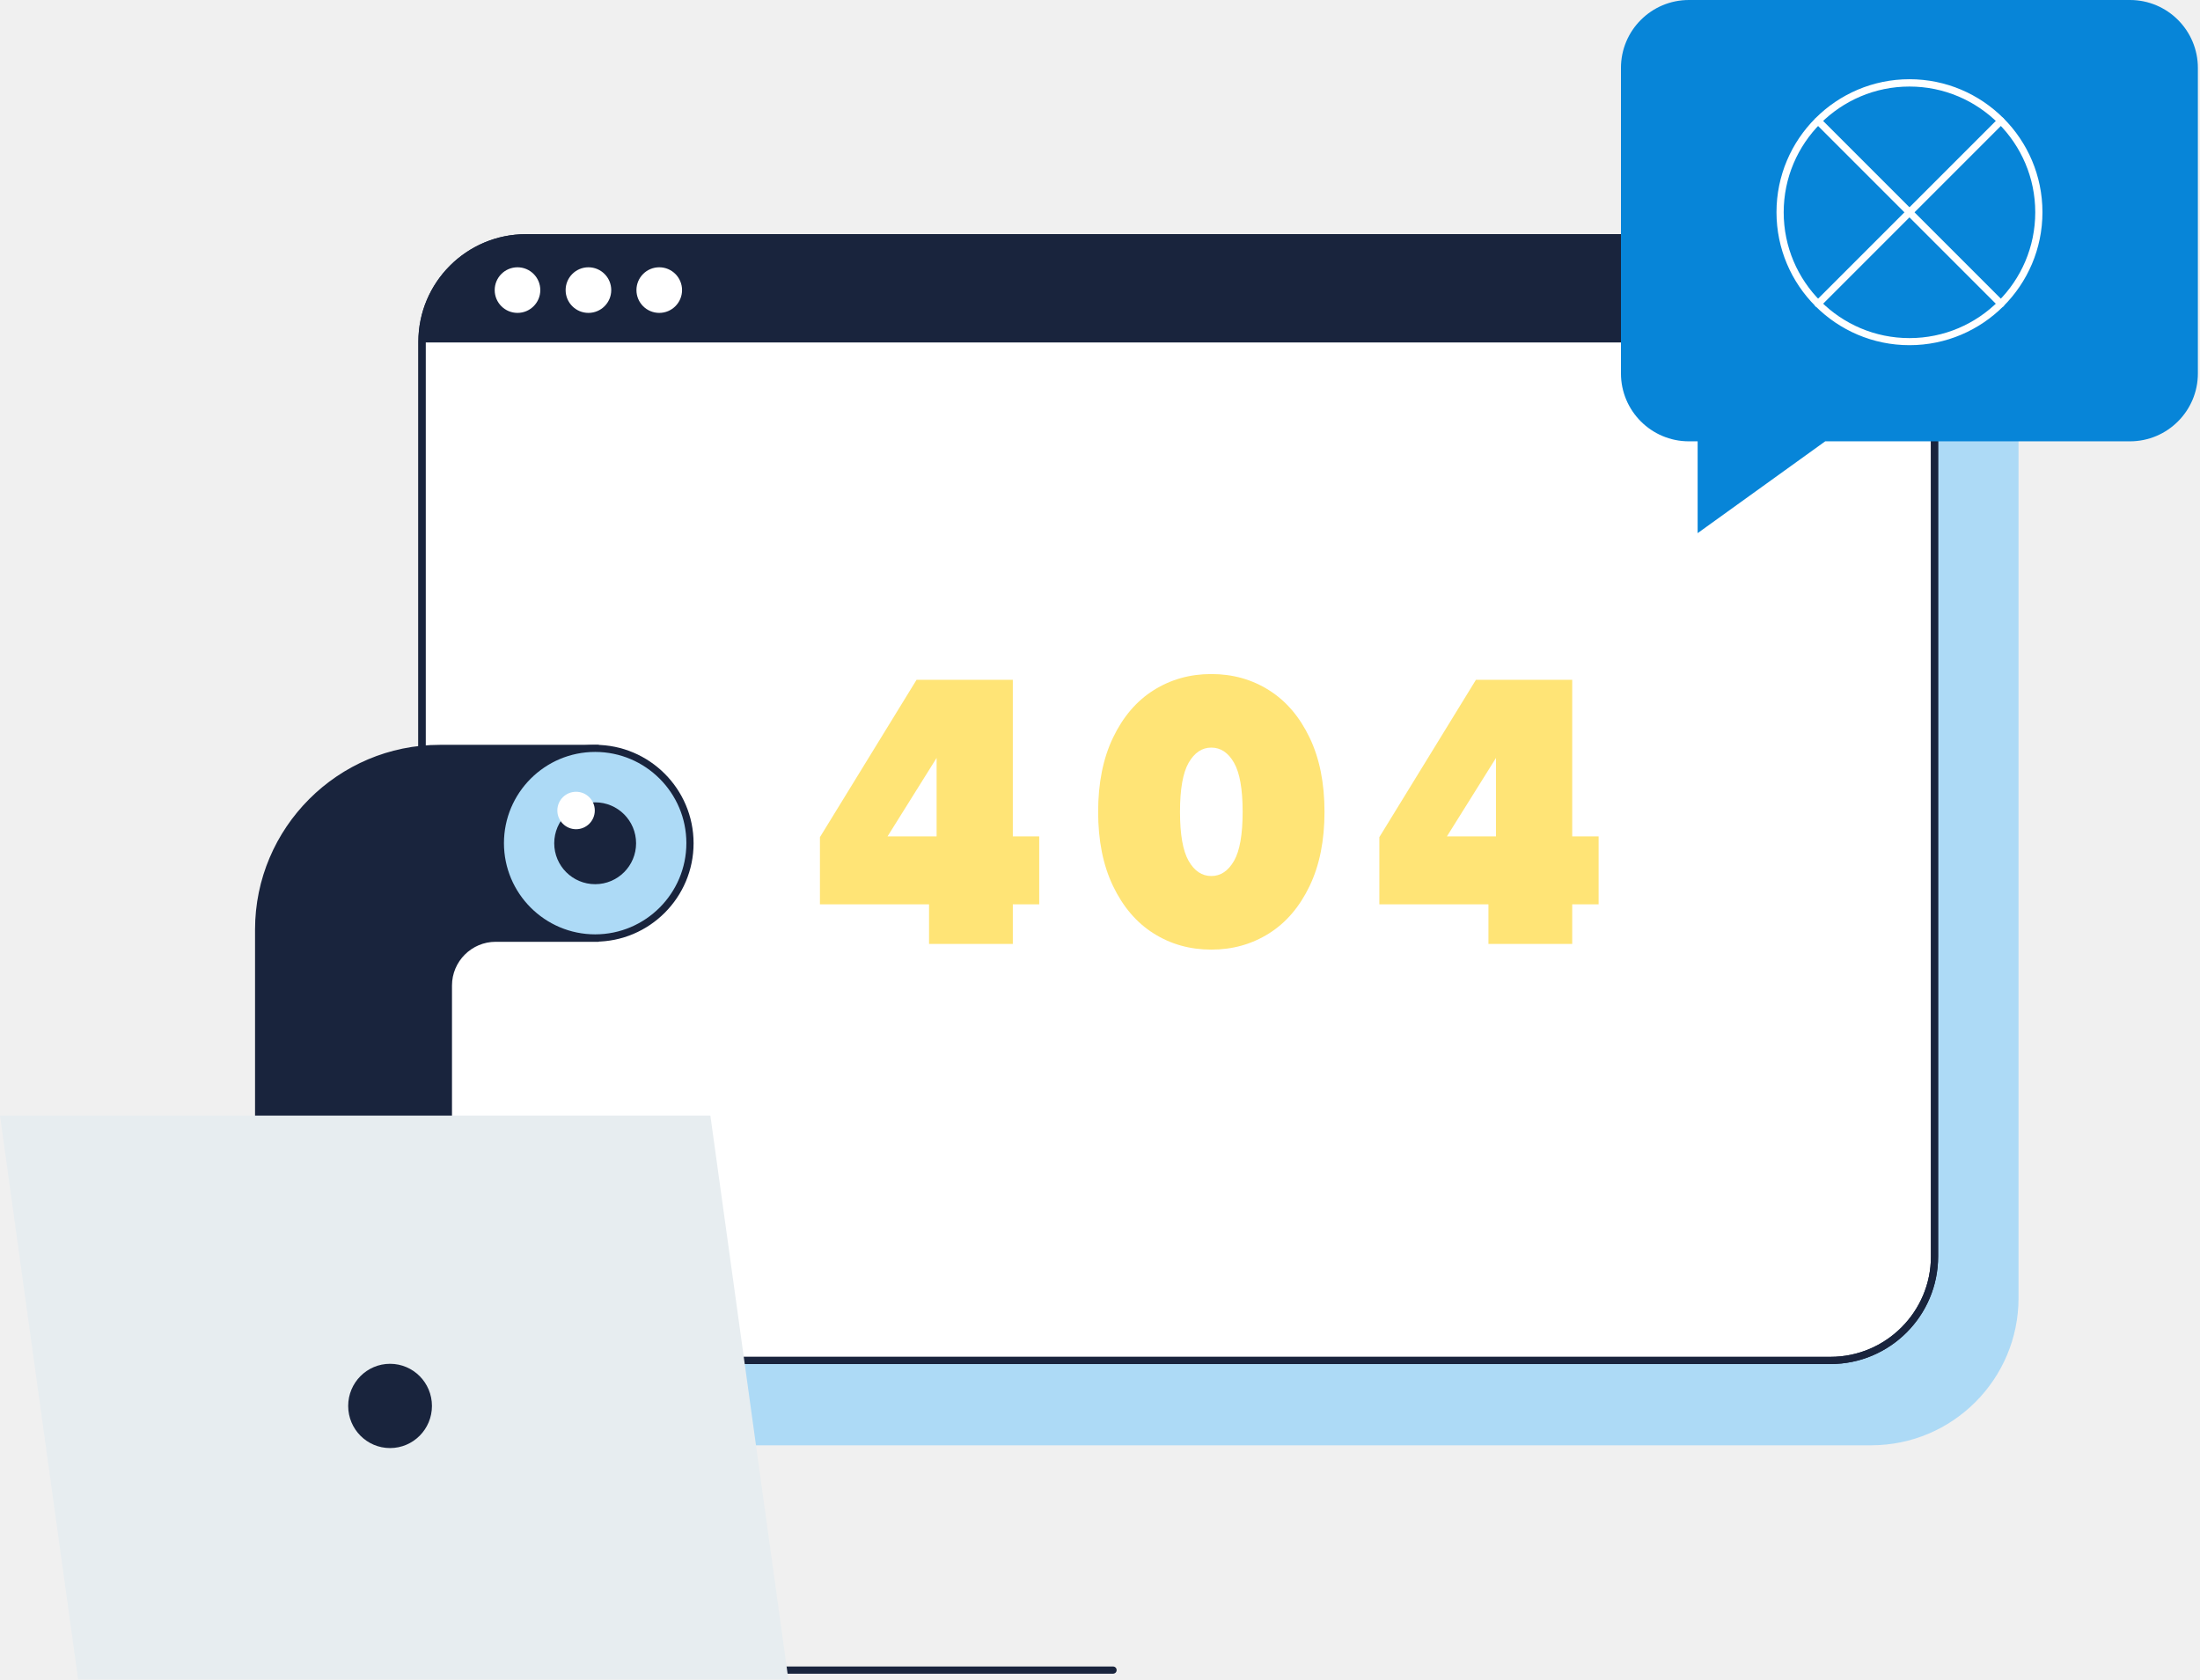
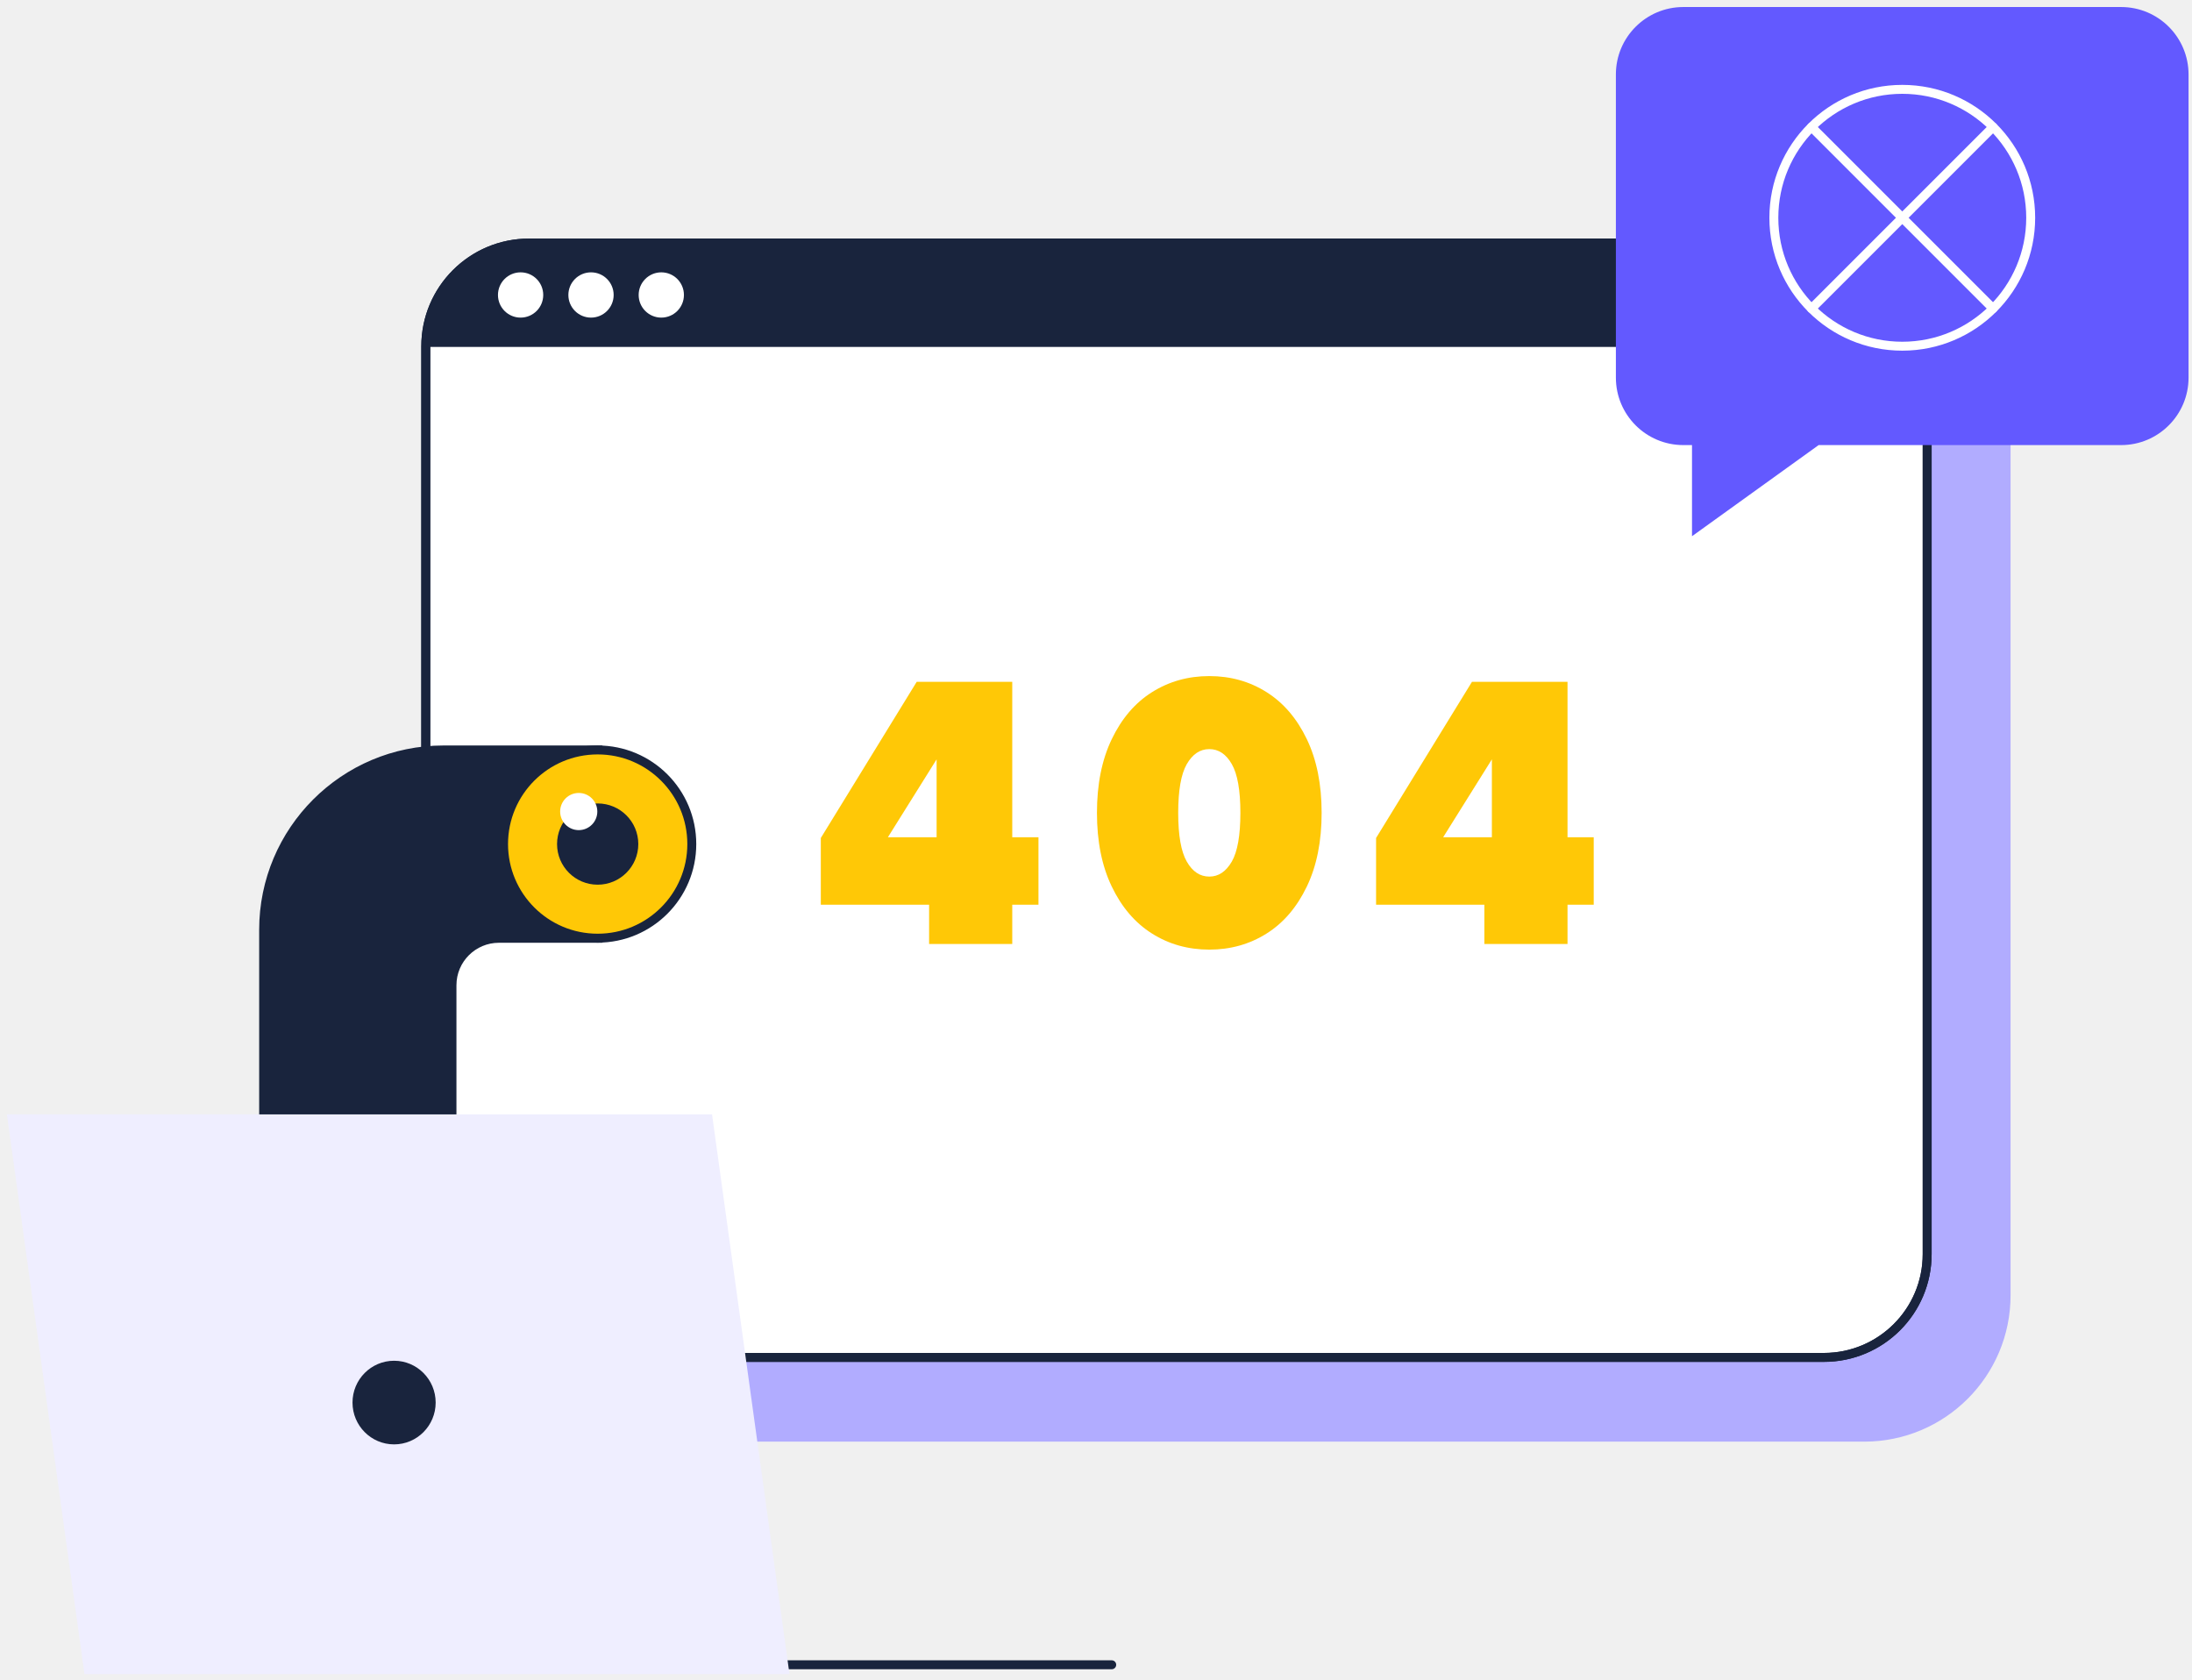
- <svg xmlns="http://www.w3.org/2000/svg" width="262" height="200" viewBox="0 0 262 200" fill="none">
-   <path fill-rule="evenodd" clip-rule="evenodd" d="M72.649 38.418H227.998C234.844 38.418 240.39 43.964 240.39 50.81V154.562C240.39 164.252 232.529 172.113 222.838 172.113H72.663C65.817 172.113 60.272 166.568 60.272 159.721V50.81C60.272 43.964 65.817 38.418 72.663 38.418H72.649Z" fill="#ADDAF6" />
-   <path fill-rule="evenodd" clip-rule="evenodd" d="M62.646 28.314H217.995C224.841 28.314 230.387 33.859 230.387 40.705V149.617C230.387 156.463 224.841 162.009 217.995 162.009H62.646C55.8 162.009 50.254 156.463 50.254 149.617V40.705C50.254 33.859 55.8 28.314 62.646 28.314Z" fill="white" />
-   <path d="M217.994 162.438H62.645C55.57 162.438 49.824 156.692 49.824 149.617V40.705C49.824 33.63 55.57 27.885 62.645 27.885H217.994C225.069 27.885 230.814 33.63 230.814 40.705V149.617C230.814 156.692 225.069 162.438 217.994 162.438ZM62.645 28.742C56.056 28.742 50.682 34.102 50.682 40.705V149.617C50.682 156.206 56.042 161.58 62.645 161.58H217.994C224.583 161.58 229.957 156.22 229.957 149.617V40.705C229.957 34.116 224.597 28.742 217.994 28.742H62.645Z" fill="#19243D" />
-   <path fill-rule="evenodd" clip-rule="evenodd" d="M50.254 40.779V40.707C50.254 33.861 55.8 28.315 62.646 28.315H217.995C224.841 28.315 230.387 33.861 230.387 40.707V40.779H50.254Z" fill="#19243D" />
-   <path d="M217.994 162.438H62.645C55.57 162.438 49.824 156.692 49.824 149.617V40.705C49.824 33.63 55.57 27.885 62.645 27.885H217.994C225.069 27.885 230.814 33.63 230.814 40.705V149.617C230.814 156.692 225.069 162.438 217.994 162.438ZM62.645 28.742C56.056 28.742 50.682 34.102 50.682 40.705V149.617C50.682 156.206 56.042 161.58 62.645 161.58H217.994C224.583 161.58 229.957 156.22 229.957 149.617V40.705C229.957 34.116 224.597 28.742 217.994 28.742H62.645Z" fill="#19243D" />
-   <path d="M70.077 37.261C71.577 37.261 72.793 36.045 72.793 34.546C72.793 33.046 71.577 31.83 70.077 31.83C68.577 31.83 67.361 33.046 67.361 34.546C67.361 36.045 68.577 37.261 70.077 37.261Z" fill="white" />
-   <path d="M61.63 37.261C63.13 37.261 64.345 36.045 64.345 34.546C64.345 33.046 63.13 31.83 61.63 31.83C60.13 31.83 58.914 33.046 58.914 34.546C58.914 36.045 60.13 37.261 61.63 37.261Z" fill="white" />
-   <path d="M78.511 37.261C80.01 37.261 81.226 36.045 81.226 34.546C81.226 33.046 80.01 31.83 78.511 31.83C77.011 31.83 75.795 33.046 75.795 34.546C75.795 36.045 77.011 37.261 78.511 37.261Z" fill="white" />
-   <path d="M120.617 99.605H123.761V107.695H120.617V112.412H110.641V107.695H97.648V99.691L109.154 80.953H120.617V99.605ZM111.541 99.605V90.258L105.695 99.605H111.541Z" fill="#FFE476" />
-   <path d="M137.383 111.154C135.339 109.868 133.738 107.981 132.552 105.509C131.365 103.036 130.779 100.092 130.779 96.676C130.779 93.26 131.365 90.316 132.552 87.843C133.738 85.37 135.339 83.484 137.383 82.197C139.426 80.911 141.713 80.268 144.257 80.268C146.802 80.268 149.103 80.911 151.132 82.197C153.176 83.484 154.777 85.37 155.963 87.843C157.15 90.316 157.736 93.26 157.736 96.676C157.736 100.092 157.15 103.036 155.963 105.509C154.777 107.981 153.176 109.868 151.132 111.154C149.088 112.441 146.802 113.084 144.257 113.084C141.713 113.084 139.412 112.441 137.383 111.154ZM146.959 102.522C147.645 101.321 147.988 99.377 147.988 96.676C147.988 93.974 147.645 92.031 146.959 90.83C146.273 89.629 145.372 89.029 144.257 89.029C143.143 89.029 142.256 89.629 141.556 90.83C140.87 92.031 140.527 93.974 140.527 96.676C140.527 99.377 140.87 101.321 141.556 102.522C142.242 103.722 143.143 104.322 144.257 104.322C145.372 104.322 146.258 103.722 146.959 102.522Z" fill="#FFE476" />
-   <path d="M187.236 99.605H190.381V107.695H187.236V112.412H177.26V107.695H164.268V99.691L175.773 80.953H187.236V99.605ZM178.16 99.605V90.258L172.314 99.605H178.16Z" fill="#FFE476" />
-   <path d="M253.657 52.555H217.367L202.174 63.489V52.555H201.131C196.657 52.555 193.041 48.924 193.041 44.465V8.09C193.041 3.616 196.671 0 201.131 0H253.657C258.131 0 261.747 3.63 261.747 8.09V44.465C261.747 48.939 258.116 52.555 253.657 52.555Z" fill="#0785D8" />
-   <path d="M227.401 41.106C218.668 41.106 211.564 34.003 211.564 25.27C211.564 16.537 218.668 9.434 227.401 9.434C236.134 9.434 243.237 16.537 243.237 25.27C243.237 34.003 236.134 41.106 227.401 41.106ZM227.401 10.306C219.14 10.306 212.422 17.023 212.422 25.284C212.422 33.546 219.14 40.263 227.401 40.263C235.662 40.263 242.38 33.546 242.38 25.284C242.38 17.023 235.662 10.306 227.401 10.306Z" fill="white" />
-   <path d="M216.509 36.605C216.395 36.605 216.294 36.562 216.209 36.476C216.037 36.305 216.037 36.033 216.209 35.876L237.991 14.094C238.163 13.922 238.434 13.922 238.591 14.094C238.749 14.265 238.763 14.537 238.591 14.694L216.809 36.476C216.723 36.562 216.623 36.605 216.509 36.605Z" fill="white" />
-   <path d="M238.291 36.605C238.177 36.605 238.077 36.562 237.991 36.477L216.209 14.694C216.037 14.523 216.037 14.251 216.209 14.094C216.38 13.937 216.652 13.922 216.809 14.094L238.591 35.876C238.763 36.048 238.763 36.319 238.591 36.477C238.506 36.562 238.405 36.605 238.291 36.605Z" fill="white" />
-   <path fill-rule="evenodd" clip-rule="evenodd" d="M70.894 111.725H59.031C55.929 111.725 53.4 114.24 53.4 117.356V187.334H30.803V111.725V110.71C30.803 98.79 40.465 89.128 52.385 89.128H53.4H70.894V111.725Z" fill="#19243D" />
-   <path d="M53.828 187.749H30.373V110.71C30.373 98.576 40.249 88.699 52.384 88.699H71.322V112.154H59.03C56.172 112.154 53.828 114.483 53.828 117.356V187.763V187.749ZM31.231 186.891H52.97V117.342C52.97 113.998 55.686 111.296 59.03 111.296H70.465V89.557H52.384C40.721 89.557 31.231 99.047 31.231 110.71V186.905V186.891Z" fill="#19243D" />
-   <path d="M70.879 111.711C77.115 111.711 82.171 106.655 82.171 100.419C82.171 94.183 77.115 89.128 70.879 89.128C64.643 89.128 59.588 94.183 59.588 100.419C59.588 106.655 64.643 111.711 70.879 111.711Z" fill="#ADDAF6" />
-   <path d="M70.878 105.294C73.57 105.294 75.752 103.112 75.752 100.42C75.752 97.728 73.57 95.546 70.878 95.546C68.186 95.546 66.004 97.728 66.004 100.42C66.004 103.112 68.186 105.294 70.878 105.294Z" fill="#19243D" />
-   <path d="M68.605 98.748C69.836 98.748 70.834 97.749 70.834 96.518C70.834 95.286 69.836 94.288 68.605 94.288C67.373 94.288 66.375 95.286 66.375 96.518C66.375 97.749 67.373 98.748 68.605 98.748Z" fill="white" />
-   <path d="M70.878 112.139C64.418 112.139 59.158 106.88 59.158 100.419C59.158 93.959 64.418 88.699 70.878 88.699C77.339 88.699 82.599 93.959 82.599 100.419C82.599 106.88 77.339 112.139 70.878 112.139ZM70.878 89.543C64.89 89.543 60.016 94.416 60.016 100.405C60.016 106.394 64.89 111.268 70.878 111.268C76.867 111.268 81.741 106.394 81.741 100.405C81.741 94.416 76.867 89.543 70.878 89.543Z" fill="#19243D" />
-   <path d="M132.551 199.314H32.673C32.43 199.314 32.244 199.128 32.244 198.885C32.244 198.642 32.43 198.456 32.673 198.456H132.551C132.794 198.456 132.98 198.642 132.98 198.885C132.98 199.128 132.794 199.314 132.551 199.314Z" fill="#19243D" />
-   <path fill-rule="evenodd" clip-rule="evenodd" d="M84.599 132.852H0L9.305 199.999H93.89L84.599 132.852Z" fill="#E7EDF0" />
-   <path d="M46.453 172.443C49.208 172.443 51.441 170.197 51.441 167.426C51.441 164.655 49.208 162.409 46.453 162.409C43.698 162.409 41.465 164.655 41.465 167.426C41.465 170.197 43.698 172.443 46.453 172.443Z" fill="#19243D" />
+ <svg xmlns="http://www.w3.org/2000/svg" width="184" height="141" viewBox="0 0 184 141" fill="none">
+   <path fill-rule="evenodd" clip-rule="evenodd" d="M51.41 27.47H160.1C164.89 27.47 168.77 31.35 168.77 36.14V108.73C168.77 115.51 163.27 121.01 156.49 121.01H51.42C46.63 121.01 42.75 117.13 42.75 112.34V36.14C42.75 31.35 46.63 27.47 51.42 27.47H51.41Z" fill="#B1ACFF" />
+   <path fill-rule="evenodd" clip-rule="evenodd" d="M44.41 20.4H153.1C157.89 20.4 161.77 24.28 161.77 29.07V105.27C161.77 110.06 157.89 113.94 153.1 113.94H44.41C39.62 113.94 35.74 110.06 35.74 105.27V29.07C35.74 24.28 39.62 20.4 44.41 20.4Z" fill="white" stroke="#19243D" stroke-width="0.75" />
+   <path fill-rule="evenodd" clip-rule="evenodd" d="M35.74 29.12V29.07C35.74 24.28 39.62 20.4 44.41 20.4H153.1C157.89 20.4 161.77 24.28 161.77 29.07V29.12H35.74Z" fill="#19243D" />
+   <path fill-rule="evenodd" clip-rule="evenodd" d="M44.41 20.4H153.1C157.89 20.4 161.77 24.28 161.77 29.07V105.27C161.77 110.06 157.89 113.94 153.1 113.94H44.41C39.62 113.94 35.74 110.06 35.74 105.27V29.07C35.74 24.28 39.62 20.4 44.41 20.4Z" stroke="#19243D" stroke-width="0.75" stroke-linecap="round" />
+   <path d="M49.611 26.66C50.66 26.66 51.511 25.809 51.511 24.76C51.511 23.71 50.66 22.86 49.611 22.86C48.561 22.86 47.71 23.71 47.71 24.76C47.71 25.809 48.561 26.66 49.611 26.66Z" fill="white" />
+   <path d="M43.7 26.66C44.75 26.66 45.6 25.809 45.6 24.76C45.6 23.71 44.75 22.86 43.7 22.86C42.651 22.86 41.8 23.71 41.8 24.76C41.8 25.809 42.651 26.66 43.7 26.66Z" fill="white" />
+   <path d="M55.51 26.66C56.56 26.66 57.41 25.809 57.41 24.76C57.41 23.71 56.56 22.86 55.51 22.86C54.461 22.86 53.61 23.71 53.61 24.76C53.61 25.809 54.461 26.66 55.51 26.66Z" fill="white" />
+   <path d="M84.97 70.28H87.17V75.94H84.97V79.24H77.99V75.94H68.9V70.34L76.95 57.23H84.97V70.28ZM78.62 70.28V63.74L74.53 70.28H78.62Z" fill="#FFC806" />
+   <path d="M96.7 78.36C95.27 77.46 94.15 76.14 93.32 74.41C92.49 72.68 92.08 70.62 92.08 68.23C92.08 65.84 92.49 63.78 93.32 62.05C94.15 60.32 95.27 59 96.7 58.1C98.13 57.2 99.73 56.75 101.51 56.75C103.29 56.75 104.9 57.2 106.32 58.1C107.75 59 108.87 60.32 109.7 62.05C110.53 63.78 110.94 65.84 110.94 68.23C110.94 70.62 110.53 72.68 109.7 74.41C108.87 76.14 107.75 77.46 106.32 78.36C104.89 79.26 103.29 79.71 101.51 79.71C99.73 79.71 98.12 79.26 96.7 78.36ZM103.4 72.32C103.88 71.48 104.12 70.12 104.12 68.23C104.12 66.34 103.88 64.98 103.4 64.14C102.92 63.3 102.29 62.88 101.51 62.88C100.73 62.88 100.11 63.3 99.62 64.14C99.14 64.98 98.9 66.34 98.9 68.23C98.9 70.12 99.14 71.48 99.62 72.32C100.1 73.16 100.73 73.58 101.51 73.58C102.29 73.58 102.91 73.16 103.4 72.32Z" fill="#FFC806" />
+   <path d="M131.58 70.28H133.78V75.94H131.58V79.24H124.6V75.94H115.51V70.34L123.56 57.23H131.58V70.28ZM125.23 70.28V63.74L121.14 70.28H125.23Z" fill="#FFC806" />
+   <path d="M178.05 37.36H152.66L142.03 45.01V37.36H141.3C138.17 37.36 135.64 34.82 135.64 31.7V6.25C135.64 3.12 138.18 0.59 141.3 0.59H178.05C181.18 0.59 183.71 3.13 183.71 6.25V31.7C183.71 34.83 181.17 37.36 178.05 37.36Z" fill="#6359FF" />
+   <path d="M159.68 29.06C165.634 29.06 170.46 24.234 170.46 18.28C170.46 12.326 165.634 7.5 159.68 7.5C153.726 7.5 148.9 12.326 148.9 18.28C148.9 24.234 153.726 29.06 159.68 29.06Z" stroke="white" stroke-width="0.75" stroke-linecap="round" />
+   <path d="M152.06 25.9L167.3 10.66" stroke="white" stroke-width="0.75" stroke-linecap="round" />
+   <path d="M152.06 10.66L167.3 25.9" stroke="white" stroke-width="0.75" stroke-linecap="round" />
+   <path fill-rule="evenodd" clip-rule="evenodd" d="M50.18 78.76H41.88C39.71 78.76 37.94 80.52 37.94 82.7V131.66H22.13V78.76V78.05C22.13 69.71 28.89 62.95 37.23 62.95H37.94H50.18V78.76Z" fill="#19243D" stroke="#19243D" stroke-width="0.75" />
+   <path d="M50.17 78.75C54.533 78.75 58.07 75.213 58.07 70.85C58.07 66.487 54.533 62.95 50.17 62.95C45.807 62.95 42.27 66.487 42.27 70.85C42.27 75.213 45.807 78.75 50.17 78.75Z" fill="#FFC806" />
+   <path d="M50.17 74.26C52.053 74.26 53.58 72.733 53.58 70.85C53.58 68.967 52.053 67.44 50.17 67.44C48.286 67.44 46.76 68.967 46.76 70.85C46.76 72.733 48.286 74.26 50.17 74.26Z" fill="#19243D" />
+   <path d="M48.58 69.68C49.442 69.68 50.14 68.981 50.14 68.12C50.14 67.258 49.442 66.56 48.58 66.56C47.718 66.56 47.02 67.258 47.02 68.12C47.02 68.981 47.718 69.68 48.58 69.68Z" fill="white" />
+   <path d="M50.17 78.75C54.533 78.75 58.07 75.213 58.07 70.85C58.07 66.487 54.533 62.95 50.17 62.95C45.807 62.95 42.27 66.487 42.27 70.85C42.27 75.213 45.807 78.75 50.17 78.75Z" stroke="#19243D" stroke-width="0.75" stroke-linecap="round" />
+   <path d="M23.44 139.74H93.32" stroke="#19243D" stroke-width="0.75" stroke-linecap="round" />
+   <path fill-rule="evenodd" clip-rule="evenodd" d="M59.77 93.54H0.58L7.09 140.52H66.27L59.77 93.54Z" fill="#EFEEFF" />
+   <path d="M33.08 121.24C35.007 121.24 36.57 119.668 36.57 117.73C36.57 115.791 35.007 114.22 33.08 114.22C31.152 114.22 29.59 115.791 29.59 117.73C29.59 119.668 31.152 121.24 33.08 121.24Z" fill="#19243D" />
</svg>
